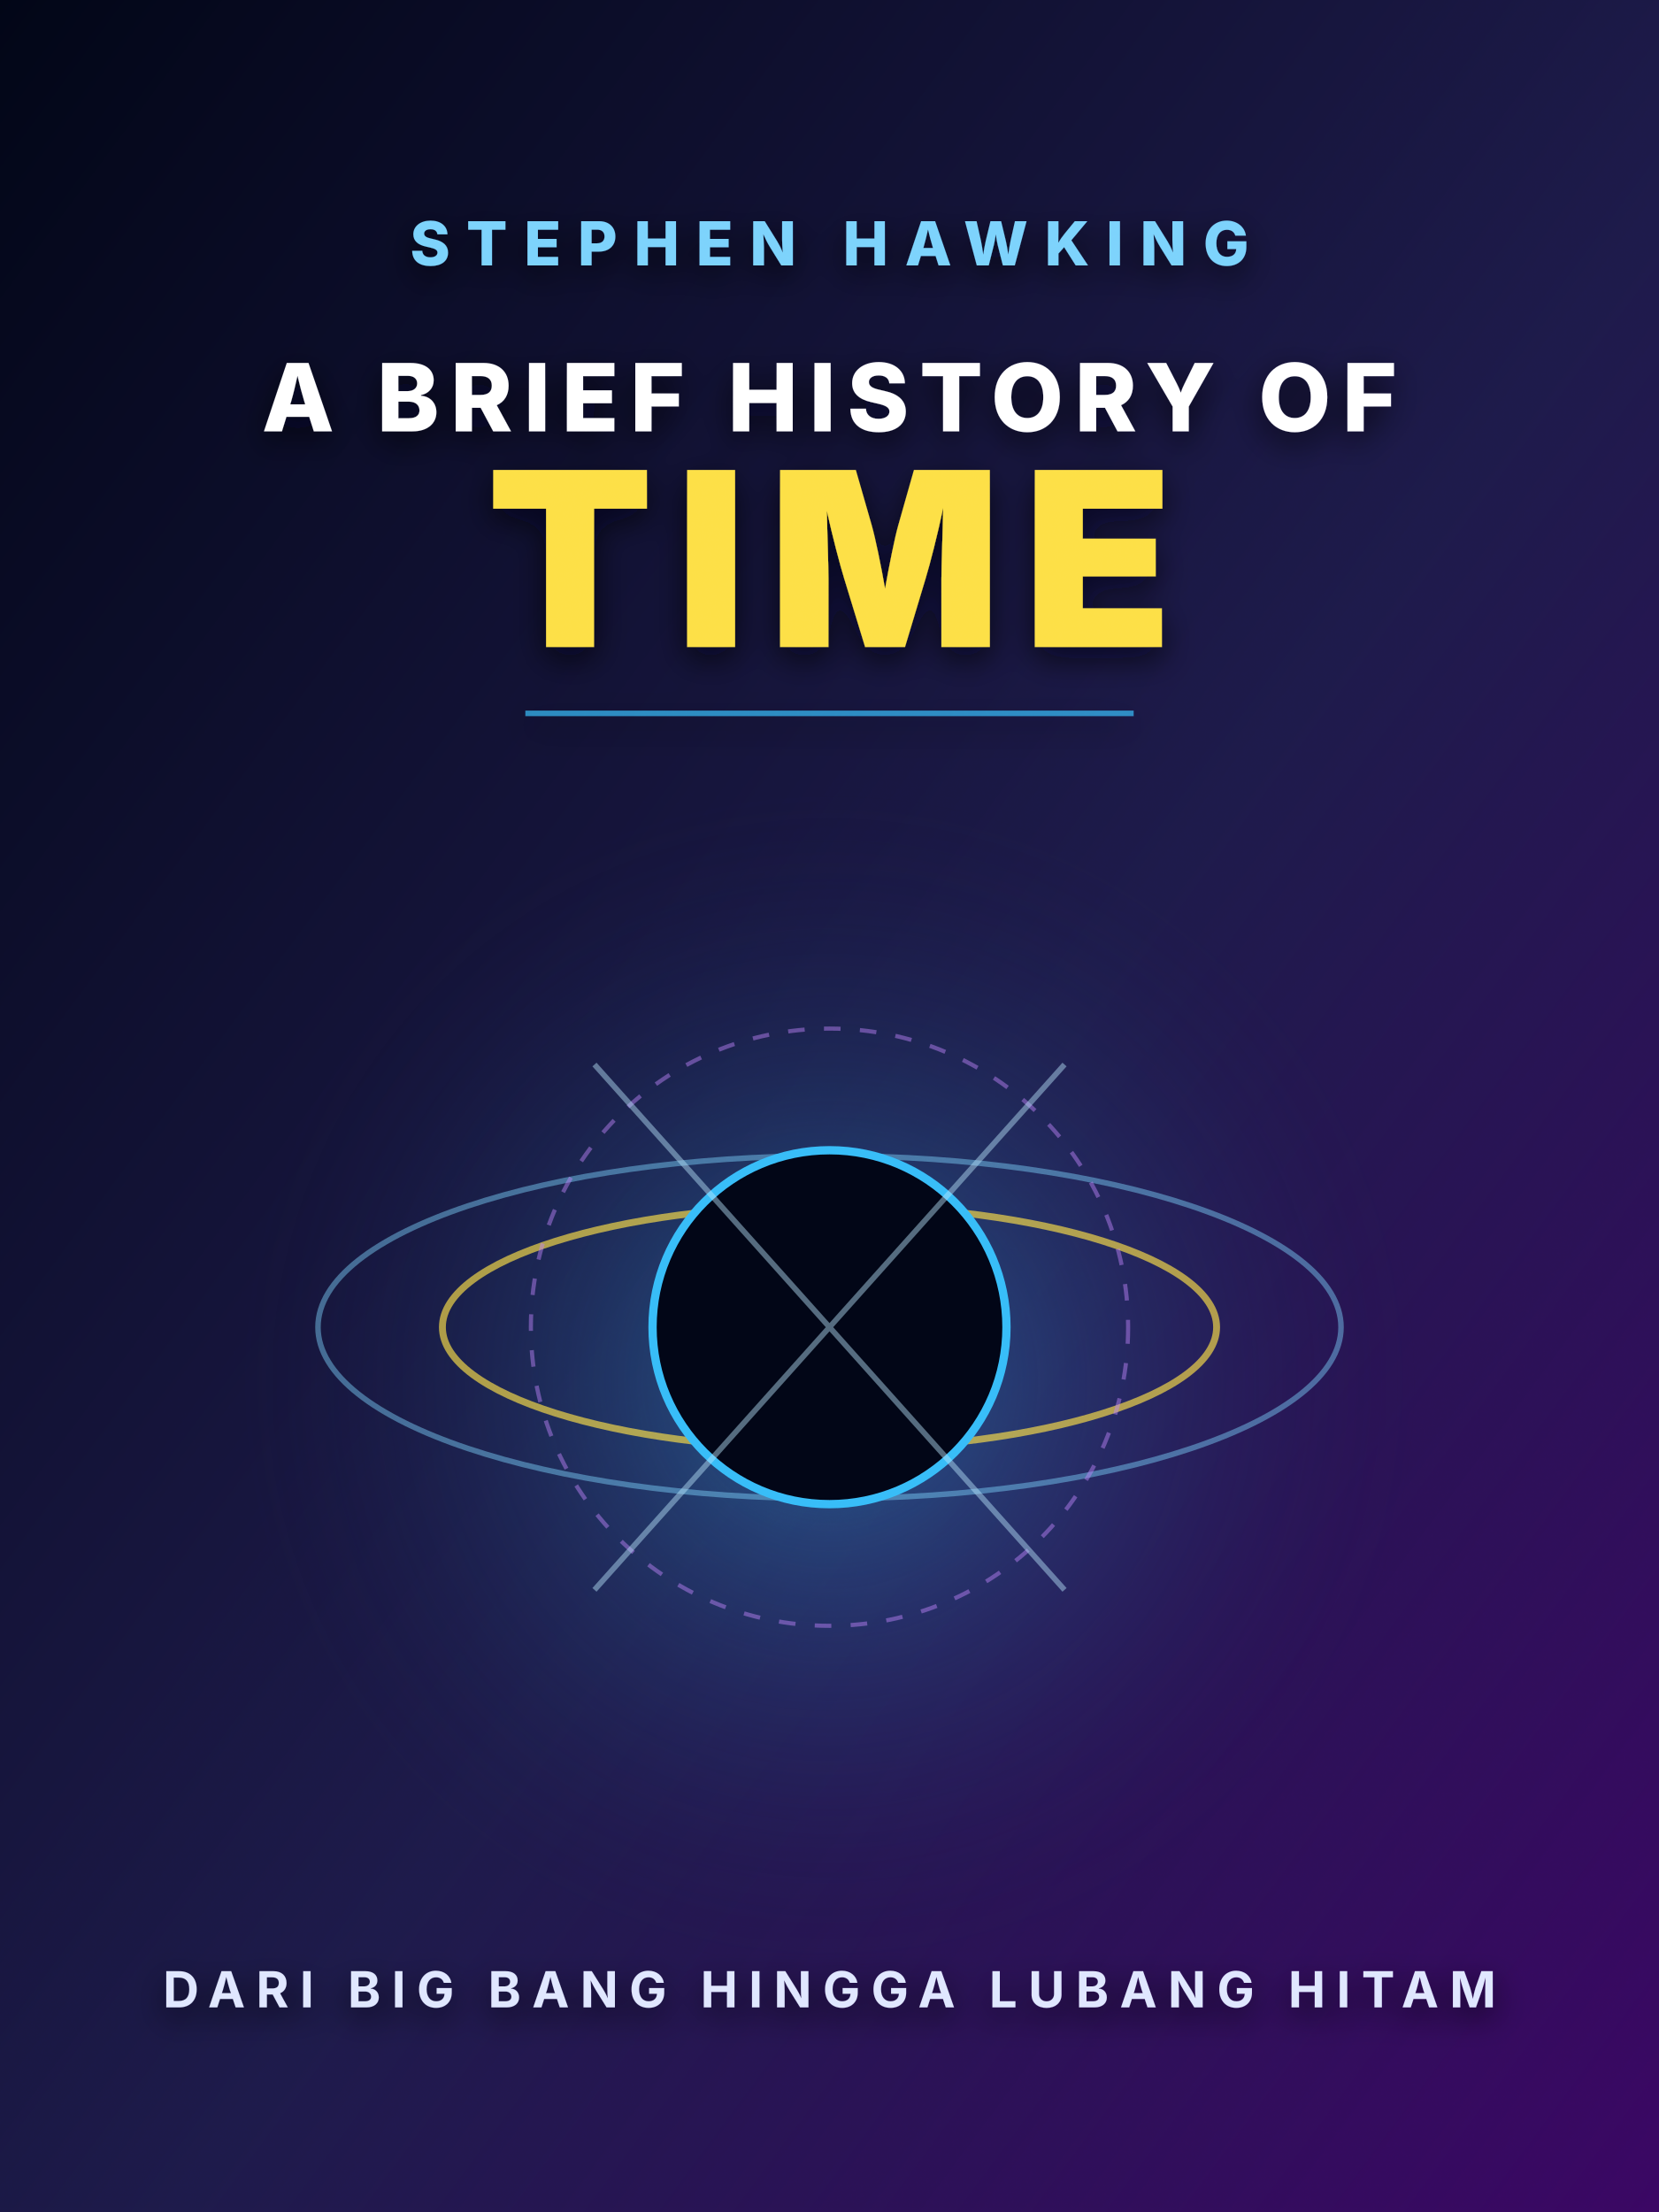
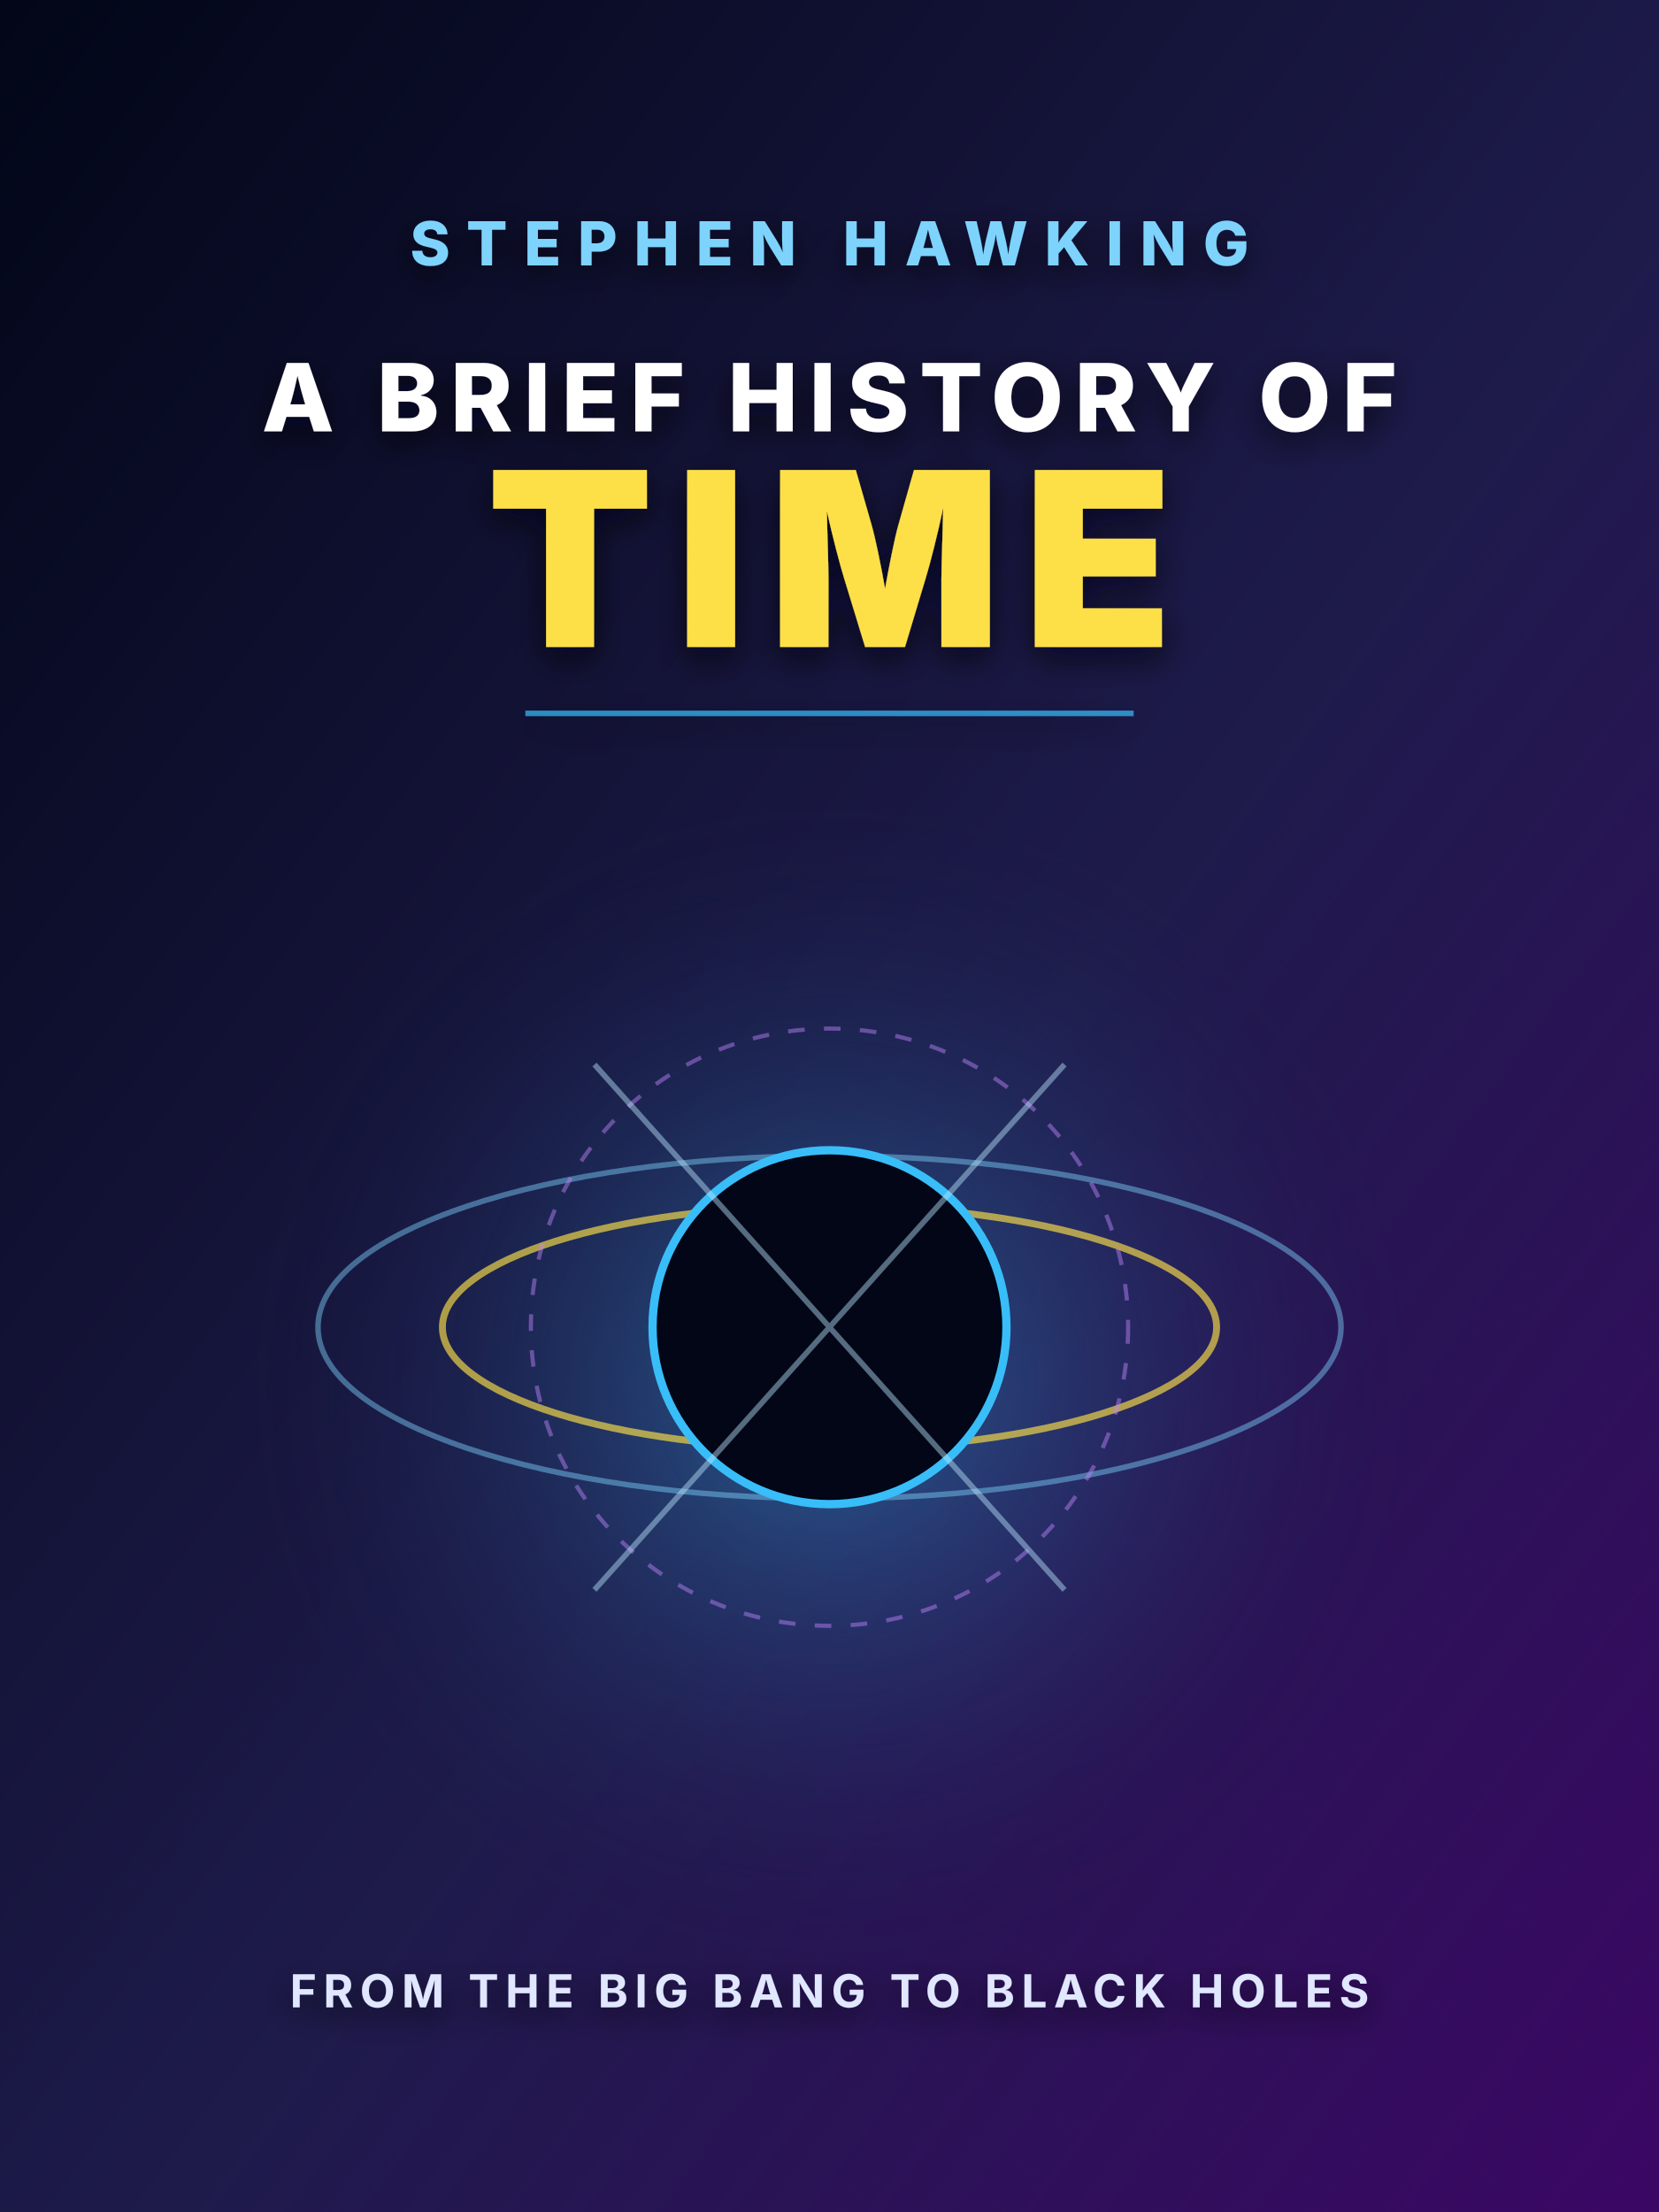
<svg xmlns="http://www.w3.org/2000/svg" viewBox="0 0 600 800" width="600" height="800">
  <defs>
    <linearGradient id="bgGrad" x1="0" y1="0" x2="1" y2="1">
      <stop offset="0%" stop-color="#020617" />
      <stop offset="55%" stop-color="#1E1B4B" />
      <stop offset="100%" stop-color="#3B0764" />
    </linearGradient>
    <radialGradient id="glow" cx="50%" cy="54%" r="44%">
      <stop offset="0%" stop-color="#38BDF8" stop-opacity="0.42" />
      <stop offset="100%" stop-color="#1E1B4B" stop-opacity="0" />
    </radialGradient>
    <filter id="textShadow" x="-20%" y="-20%" width="140%" height="140%">
      <feDropShadow dx="0" dy="4" stdDeviation="6" flood-color="#020617" flood-opacity="0.7" />
    </filter>
    <filter id="grain" x="0%" y="0%" width="100%" height="100%">
      <feTurbulence type="fractalNoise" baseFrequency="0.75" numOctaves="3" stitchTiles="stitch" />
      <feColorMatrix type="matrix" values="1 0 0 0 0  0 1 0 0 0  0 0 1 0 0  0 0 0 0.06 0" />
    </filter>
  </defs>
  <rect width="600" height="800" fill="url(#bgGrad)" />
  <circle cx="300" cy="480" r="245" fill="url(#glow)" />
  <g transform="translate(300, 480)" fill="none">
    <ellipse cx="0" cy="0" rx="185" ry="62" stroke="#7DD3FC" stroke-width="2" opacity="0.45" />
    <ellipse cx="0" cy="0" rx="140" ry="44" stroke="#FDE047" stroke-width="2.5" opacity="0.65" />
    <circle cx="0" cy="0" r="64" fill="#020617" stroke="#38BDF8" stroke-width="3" />
    <circle cx="0" cy="0" r="108" stroke="#C084FC" stroke-width="1.5" stroke-dasharray="6 7" opacity="0.45" />
    <path d="M-85 -95 L0 0 L85 -95 M-85 95 L0 0 L85 95" stroke="#BAE6FD" stroke-width="2" opacity="0.45" />
  </g>
  <g filter="url(#textShadow)" text-anchor="middle" font-family="'Inter', 'Segoe UI', system-ui, -apple-system, sans-serif">
    <text x="300" y="96" fill="#7DD3FC" font-size="22" font-weight="800" letter-spacing="6">STEPHEN HAWKING</text>
    <text x="300" y="156" fill="#FFFFFF" font-size="34" font-weight="800" letter-spacing="4">A BRIEF HISTORY OF</text>
    <text x="300" y="234" fill="#FDE047" font-size="88" font-weight="900" letter-spacing="8">TIME</text>
    <line x1="190" y1="258" x2="410" y2="258" stroke="#38BDF8" stroke-width="2" opacity="0.7" />
-     <text x="300" y="726" fill="#E0E7FF" font-size="18" font-weight="700" letter-spacing="4">DARI BIG BANG HINGGA LUBANG HITAM</text>
+     <text x="300" y="726" fill="#E0E7FF" font-size="16.5" font-weight="700" letter-spacing="2.4">FROM THE BIG BANG TO BLACK HOLES</text>
  </g>
  <rect width="600" height="800" fill="#FFFFFF" filter="url(#grain)" opacity="0.35" style="mix-blend-mode: overlay;" />
</svg>
